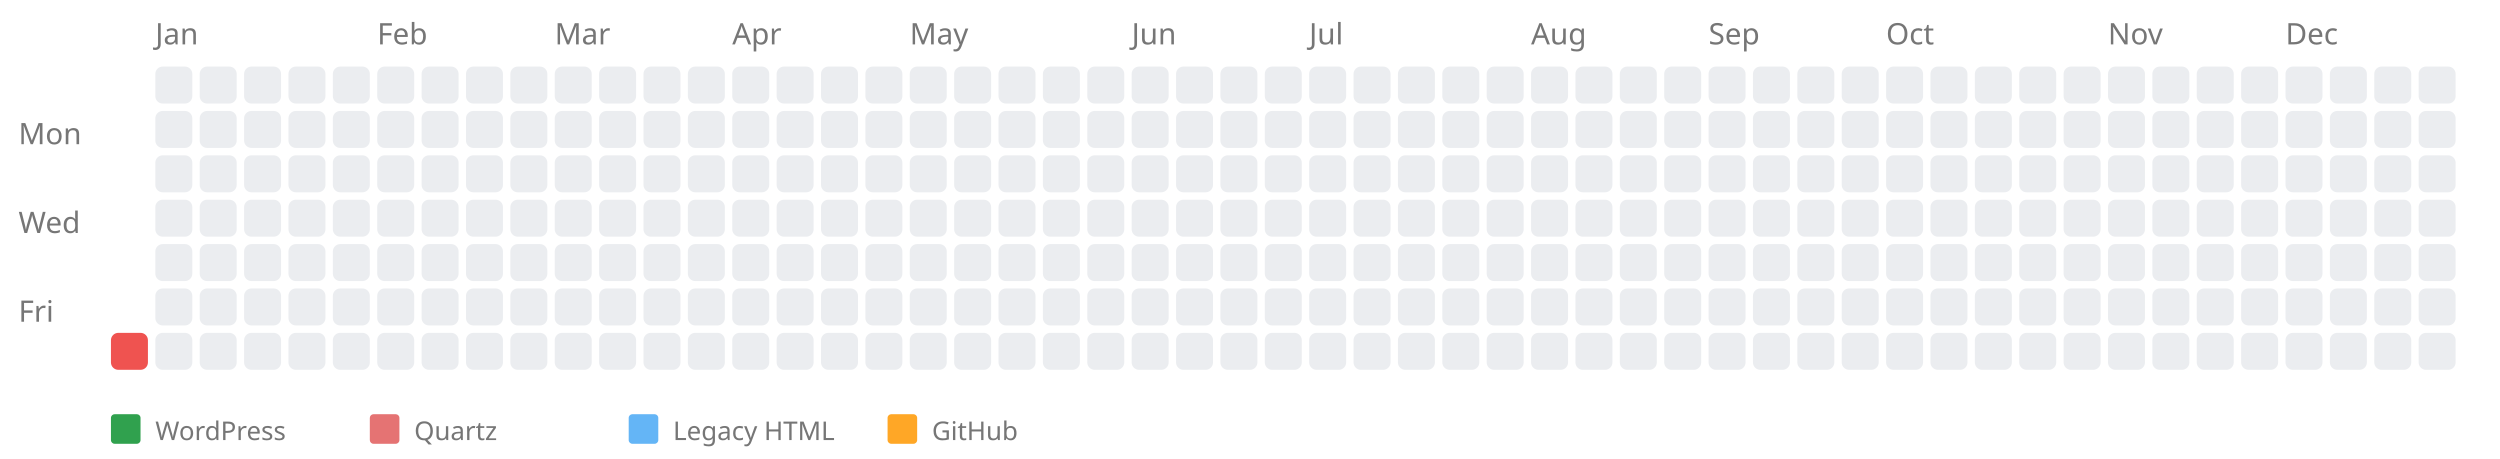
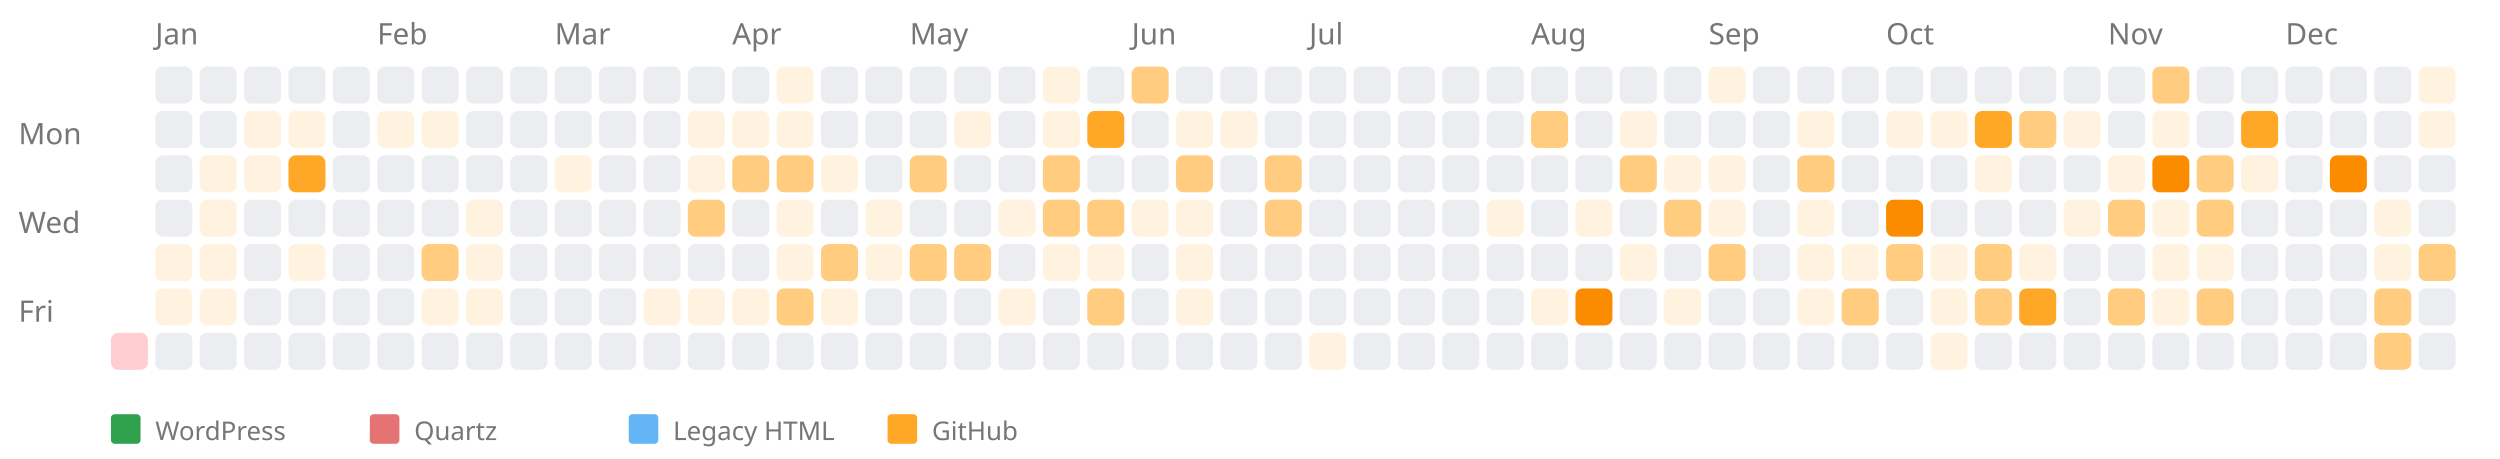
<svg xmlns="http://www.w3.org/2000/svg" width="676" height="124" style="background-color: white;">
  <text x="5" y="39" font-family="sans-serif" font-size="8" fill="#767676">Mon</text>
  <text x="5" y="63" font-family="sans-serif" font-size="8" fill="#767676">Wed</text>
  <text x="5" y="87" font-family="sans-serif" font-size="8" fill="#767676">Fri</text>
  <a href="https://kreier.github.io/quartz/Diary/2022">
-     <rect x="30" y="90" width="10" height="10" fill="#ef5350" rx="2" ry="2" />
+     <rect x="30" y="90" width="10" height="10" fill="#ffcdd2" rx="2" ry="2" />
  </a>
  <text x="42" y="12" font-family="sans-serif" font-size="8" fill="#767676">Jan</text>
  <rect x="42" y="18" width="10" height="10" fill="#ebedf0" rx="2" ry="2" />
  <rect x="42" y="30" width="10" height="10" fill="#ebedf0" rx="2" ry="2" />
  <rect x="42" y="42" width="10" height="10" fill="#ebedf0" rx="2" ry="2" />
  <rect x="42" y="54" width="10" height="10" fill="#ebedf0" rx="2" ry="2" />
-   <rect x="42" y="66" width="10" height="10" fill="#ebedf0" rx="2" ry="2" />
-   <rect x="42" y="78" width="10" height="10" fill="#ebedf0" rx="2" ry="2" />
+   <a href="https://github.com/kreier/asa/commit/c7357d6735300942386048d6d75675c8164816e2">
+     <rect x="42" y="66" width="10" height="10" fill="#fff3e0" rx="2" ry="2" />
+   </a>
+   <a href="https://github.com/kreier/aisvn/commit/f418ebaaa41c8c893f5e5d1611bcc1be8e0a90a8">
+     <rect x="42" y="78" width="10" height="10" fill="#fff3e0" rx="2" ry="2" />
+   </a>
  <rect x="42" y="90" width="10" height="10" fill="#ebedf0" rx="2" ry="2" />
  <rect x="54" y="18" width="10" height="10" fill="#ebedf0" rx="2" ry="2" />
  <rect x="54" y="30" width="10" height="10" fill="#ebedf0" rx="2" ry="2" />
-   <rect x="54" y="42" width="10" height="10" fill="#ebedf0" rx="2" ry="2" />
-   <rect x="54" y="54" width="10" height="10" fill="#ebedf0" rx="2" ry="2" />
-   <rect x="54" y="66" width="10" height="10" fill="#ebedf0" rx="2" ry="2" />
-   <rect x="54" y="78" width="10" height="10" fill="#ebedf0" rx="2" ry="2" />
+   <a href="https://github.com/kreier/ssis.bit/commit/7eeb2b6635501aa89720b4af4409c6ff10449ff4">
+     <rect x="54" y="42" width="10" height="10" fill="#fff3e0" rx="2" ry="2" />
+   </a>
+   <a href="https://github.com/kreier/ssis.bit/commit/9d45f85009ef92f694eb8879cb1aeb187c4a40d5">
+     <rect x="54" y="54" width="10" height="10" fill="#fff3e0" rx="2" ry="2" />
+   </a>
+   <a href="https://github.com/kreier/floatwheel/commit/74fe6566311a926b6d3f6dcd78390c969628e190">
+     <rect x="54" y="66" width="10" height="10" fill="#fff3e0" rx="2" ry="2" />
+   </a>
+   <a href="https://github.com/kreier/benchmark/commit/a8baba52c7f2ec95f67892c9cfaa6d2d018f1b71">
+     <rect x="54" y="78" width="10" height="10" fill="#fff3e0" rx="2" ry="2" />
+   </a>
  <rect x="54" y="90" width="10" height="10" fill="#ebedf0" rx="2" ry="2" />
  <rect x="66" y="18" width="10" height="10" fill="#ebedf0" rx="2" ry="2" />
-   <rect x="66" y="30" width="10" height="10" fill="#ebedf0" rx="2" ry="2" />
-   <rect x="66" y="42" width="10" height="10" fill="#ebedf0" rx="2" ry="2" />
+   <a href="https://github.com/kreier/aisvn/commit/44a532931400221a3ebdd341353b3125351fdb25">
+     <rect x="66" y="30" width="10" height="10" fill="#fff3e0" rx="2" ry="2" />
+   </a>
+   <a href="https://github.com/kreier/floatwheel/commit/b9b92df16e2ad0927b9f676b2fda16bbf781c5d0">
+     <rect x="66" y="42" width="10" height="10" fill="#fff3e0" rx="2" ry="2" />
+   </a>
  <rect x="66" y="54" width="10" height="10" fill="#ebedf0" rx="2" ry="2" />
  <rect x="66" y="66" width="10" height="10" fill="#ebedf0" rx="2" ry="2" />
  <rect x="66" y="78" width="10" height="10" fill="#ebedf0" rx="2" ry="2" />
  <rect x="66" y="90" width="10" height="10" fill="#ebedf0" rx="2" ry="2" />
  <rect x="78" y="18" width="10" height="10" fill="#ebedf0" rx="2" ry="2" />
-   <rect x="78" y="30" width="10" height="10" fill="#ebedf0" rx="2" ry="2" />
-   <rect x="78" y="42" width="10" height="10" fill="#ebedf0" rx="2" ry="2" />
+   <a href="https://github.com/kreier/floatwheel/commit/f479a2e1ccadf445258d72f035e5f75940b47c1f">
+     <rect x="78" y="30" width="10" height="10" fill="#fff3e0" rx="2" ry="2" />
+   </a>
+   <a href="https://github.com/kreier/floatwheel/commit/95a80cdce8cf7921f26c440299776a44d1cdd3d5">
+     <rect x="78" y="42" width="10" height="10" fill="#ffa726" rx="2" ry="2" />
+   </a>
  <rect x="78" y="54" width="10" height="10" fill="#ebedf0" rx="2" ry="2" />
-   <rect x="78" y="66" width="10" height="10" fill="#ebedf0" rx="2" ry="2" />
+   <a href="https://github.com/kreier/ssis.bit/commit/64c538afe53117ebded49197e24687bdd75e7be8">
+     <rect x="78" y="66" width="10" height="10" fill="#fff3e0" rx="2" ry="2" />
+   </a>
  <rect x="78" y="78" width="10" height="10" fill="#ebedf0" rx="2" ry="2" />
  <rect x="78" y="90" width="10" height="10" fill="#ebedf0" rx="2" ry="2" />
  <rect x="90" y="18" width="10" height="10" fill="#ebedf0" rx="2" ry="2" />
  <rect x="90" y="30" width="10" height="10" fill="#ebedf0" rx="2" ry="2" />
  <rect x="90" y="42" width="10" height="10" fill="#ebedf0" rx="2" ry="2" />
  <rect x="90" y="54" width="10" height="10" fill="#ebedf0" rx="2" ry="2" />
  <rect x="90" y="66" width="10" height="10" fill="#ebedf0" rx="2" ry="2" />
  <rect x="90" y="78" width="10" height="10" fill="#ebedf0" rx="2" ry="2" />
  <rect x="90" y="90" width="10" height="10" fill="#ebedf0" rx="2" ry="2" />
  <text x="102" y="12" font-family="sans-serif" font-size="8" fill="#767676">Feb</text>
  <rect x="102" y="18" width="10" height="10" fill="#ebedf0" rx="2" ry="2" />
-   <rect x="102" y="30" width="10" height="10" fill="#ebedf0" rx="2" ry="2" />
+   <a href="https://github.com/kreier/ssis.bit/commit/fe11c0e2dd3b1824f305bac94fabaa057ddbcb43">
+     <rect x="102" y="30" width="10" height="10" fill="#fff3e0" rx="2" ry="2" />
+   </a>
  <rect x="102" y="42" width="10" height="10" fill="#ebedf0" rx="2" ry="2" />
  <rect x="102" y="54" width="10" height="10" fill="#ebedf0" rx="2" ry="2" />
  <rect x="102" y="66" width="10" height="10" fill="#ebedf0" rx="2" ry="2" />
  <rect x="102" y="78" width="10" height="10" fill="#ebedf0" rx="2" ry="2" />
  <rect x="102" y="90" width="10" height="10" fill="#ebedf0" rx="2" ry="2" />
  <rect x="114" y="18" width="10" height="10" fill="#ebedf0" rx="2" ry="2" />
-   <rect x="114" y="30" width="10" height="10" fill="#ebedf0" rx="2" ry="2" />
+   <a href="https://github.com/kreier/t-display/commit/dc1592c11cdba1b52715fc15be732a3df89cd7e1">
+     <rect x="114" y="30" width="10" height="10" fill="#fff3e0" rx="2" ry="2" />
+   </a>
  <rect x="114" y="42" width="10" height="10" fill="#ebedf0" rx="2" ry="2" />
  <rect x="114" y="54" width="10" height="10" fill="#ebedf0" rx="2" ry="2" />
-   <rect x="114" y="66" width="10" height="10" fill="#ebedf0" rx="2" ry="2" />
-   <rect x="114" y="78" width="10" height="10" fill="#ebedf0" rx="2" ry="2" />
+   <a href="https://github.com/kreier/rvr_circuitpython/commit/73b1563bd2973d14f7816c556cfbfca536c277fd">
+     <rect x="114" y="66" width="10" height="10" fill="#ffcc80" rx="2" ry="2" />
+   </a>
+   <a href="https://github.com/kreier/temp/commit/123b66987bef025341e2028c49148a852841551d">
+     <rect x="114" y="78" width="10" height="10" fill="#fff3e0" rx="2" ry="2" />
+   </a>
  <rect x="114" y="90" width="10" height="10" fill="#ebedf0" rx="2" ry="2" />
  <rect x="126" y="18" width="10" height="10" fill="#ebedf0" rx="2" ry="2" />
  <rect x="126" y="30" width="10" height="10" fill="#ebedf0" rx="2" ry="2" />
  <rect x="126" y="42" width="10" height="10" fill="#ebedf0" rx="2" ry="2" />
-   <rect x="126" y="54" width="10" height="10" fill="#ebedf0" rx="2" ry="2" />
-   <rect x="126" y="66" width="10" height="10" fill="#ebedf0" rx="2" ry="2" />
-   <rect x="126" y="78" width="10" height="10" fill="#ebedf0" rx="2" ry="2" />
+   <a href="https://github.com/kreier/rvr/commit/66e6ec5b5a5bd42bf9c92784f86775d8e0cde4d5">
+     <rect x="126" y="54" width="10" height="10" fill="#fff3e0" rx="2" ry="2" />
+   </a>
+   <a href="https://github.com/kreier/rvr/commit/e989f558ccd42f1ed9f720888324dd356220f587">
+     <rect x="126" y="66" width="10" height="10" fill="#fff3e0" rx="2" ry="2" />
+   </a>
+   <a href="https://github.com/kreier/rvr/commit/211306bdaf994f0ceb0e8dede632dc6cee71e73c">
+     <rect x="126" y="78" width="10" height="10" fill="#fff3e0" rx="2" ry="2" />
+   </a>
  <rect x="126" y="90" width="10" height="10" fill="#ebedf0" rx="2" ry="2" />
  <rect x="138" y="18" width="10" height="10" fill="#ebedf0" rx="2" ry="2" />
  <rect x="138" y="30" width="10" height="10" fill="#ebedf0" rx="2" ry="2" />
  <rect x="138" y="42" width="10" height="10" fill="#ebedf0" rx="2" ry="2" />
  <rect x="138" y="54" width="10" height="10" fill="#ebedf0" rx="2" ry="2" />
  <rect x="138" y="66" width="10" height="10" fill="#ebedf0" rx="2" ry="2" />
  <rect x="138" y="78" width="10" height="10" fill="#ebedf0" rx="2" ry="2" />
  <rect x="138" y="90" width="10" height="10" fill="#ebedf0" rx="2" ry="2" />
  <text x="150" y="12" font-family="sans-serif" font-size="8" fill="#767676">Mar</text>
  <rect x="150" y="18" width="10" height="10" fill="#ebedf0" rx="2" ry="2" />
  <rect x="150" y="30" width="10" height="10" fill="#ebedf0" rx="2" ry="2" />
-   <rect x="150" y="42" width="10" height="10" fill="#ebedf0" rx="2" ry="2" />
+   <a href="https://github.com/kreier/rvr/commit/e96a0074600f8c74e61494cc98be9781522bf5d3">
+     <rect x="150" y="42" width="10" height="10" fill="#fff3e0" rx="2" ry="2" />
+   </a>
  <rect x="150" y="54" width="10" height="10" fill="#ebedf0" rx="2" ry="2" />
  <rect x="150" y="66" width="10" height="10" fill="#ebedf0" rx="2" ry="2" />
  <rect x="150" y="78" width="10" height="10" fill="#ebedf0" rx="2" ry="2" />
  <rect x="150" y="90" width="10" height="10" fill="#ebedf0" rx="2" ry="2" />
  <rect x="162" y="18" width="10" height="10" fill="#ebedf0" rx="2" ry="2" />
  <rect x="162" y="30" width="10" height="10" fill="#ebedf0" rx="2" ry="2" />
  <rect x="162" y="42" width="10" height="10" fill="#ebedf0" rx="2" ry="2" />
  <rect x="162" y="54" width="10" height="10" fill="#ebedf0" rx="2" ry="2" />
  <rect x="162" y="66" width="10" height="10" fill="#ebedf0" rx="2" ry="2" />
  <rect x="162" y="78" width="10" height="10" fill="#ebedf0" rx="2" ry="2" />
  <rect x="162" y="90" width="10" height="10" fill="#ebedf0" rx="2" ry="2" />
  <rect x="174" y="18" width="10" height="10" fill="#ebedf0" rx="2" ry="2" />
  <rect x="174" y="30" width="10" height="10" fill="#ebedf0" rx="2" ry="2" />
  <rect x="174" y="42" width="10" height="10" fill="#ebedf0" rx="2" ry="2" />
  <rect x="174" y="54" width="10" height="10" fill="#ebedf0" rx="2" ry="2" />
  <rect x="174" y="66" width="10" height="10" fill="#ebedf0" rx="2" ry="2" />
-   <rect x="174" y="78" width="10" height="10" fill="#ebedf0" rx="2" ry="2" />
+   <a href="https://github.com/kreier/temp/commit/480003669847bb16e195f6d42b412037a1a96f8d">
+     <rect x="174" y="78" width="10" height="10" fill="#fff3e0" rx="2" ry="2" />
+   </a>
  <rect x="174" y="90" width="10" height="10" fill="#ebedf0" rx="2" ry="2" />
  <rect x="186" y="18" width="10" height="10" fill="#ebedf0" rx="2" ry="2" />
-   <rect x="186" y="30" width="10" height="10" fill="#ebedf0" rx="2" ry="2" />
-   <rect x="186" y="42" width="10" height="10" fill="#ebedf0" rx="2" ry="2" />
-   <rect x="186" y="54" width="10" height="10" fill="#ebedf0" rx="2" ry="2" />
+   <a href="https://github.com/kreier/temp/commit/0bd8d04cbd86ad1a4bb75a88686aa242e22e1cc6">
+     <rect x="186" y="30" width="10" height="10" fill="#fff3e0" rx="2" ry="2" />
+   </a>
+   <a href="https://github.com/kreier/temp/commit/e611403b7ca688ec4e59cb67d89c0cb3354c71d0">
+     <rect x="186" y="42" width="10" height="10" fill="#fff3e0" rx="2" ry="2" />
+   </a>
+   <a href="https://github.com/kreier/ssisolar/commit/a487ea0567a38e1542c8e8616f82256905b7fcbb">
+     <rect x="186" y="54" width="10" height="10" fill="#ffcc80" rx="2" ry="2" />
+   </a>
  <rect x="186" y="66" width="10" height="10" fill="#ebedf0" rx="2" ry="2" />
-   <rect x="186" y="78" width="10" height="10" fill="#ebedf0" rx="2" ry="2" />
+   <a href="https://github.com/kreier/ssisolar/commit/a73ef9d736eb2513d5ab195ed0d0dc4815ba2abf">
+     <rect x="186" y="78" width="10" height="10" fill="#fff3e0" rx="2" ry="2" />
+   </a>
  <rect x="186" y="90" width="10" height="10" fill="#ebedf0" rx="2" ry="2" />
  <text x="198" y="12" font-family="sans-serif" font-size="8" fill="#767676">Apr</text>
  <rect x="198" y="18" width="10" height="10" fill="#ebedf0" rx="2" ry="2" />
-   <rect x="198" y="30" width="10" height="10" fill="#ebedf0" rx="2" ry="2" />
-   <rect x="198" y="42" width="10" height="10" fill="#ebedf0" rx="2" ry="2" />
+   <a href="https://github.com/kreier/ssisolar/commit/9b8754e8a3b8bebd89dfc386d3650461711f9094">
+     <rect x="198" y="30" width="10" height="10" fill="#fff3e0" rx="2" ry="2" />
+   </a>
+   <a href="https://github.com/kreier/ssisolar/commit/edbba4b5691127080dec0efc62a6565b19fa25c8">
+     <rect x="198" y="42" width="10" height="10" fill="#ffcc80" rx="2" ry="2" />
+   </a>
  <rect x="198" y="54" width="10" height="10" fill="#ebedf0" rx="2" ry="2" />
  <rect x="198" y="66" width="10" height="10" fill="#ebedf0" rx="2" ry="2" />
-   <rect x="198" y="78" width="10" height="10" fill="#ebedf0" rx="2" ry="2" />
+   <a href="https://github.com/kreier/ssisolar/commit/40b8edddf671fd3e184f9d732df8009036a52c85">
+     <rect x="198" y="78" width="10" height="10" fill="#fff3e0" rx="2" ry="2" />
+   </a>
  <rect x="198" y="90" width="10" height="10" fill="#ebedf0" rx="2" ry="2" />
-   <rect x="210" y="18" width="10" height="10" fill="#ebedf0" rx="2" ry="2" />
-   <rect x="210" y="30" width="10" height="10" fill="#ebedf0" rx="2" ry="2" />
-   <rect x="210" y="42" width="10" height="10" fill="#ebedf0" rx="2" ry="2" />
-   <rect x="210" y="54" width="10" height="10" fill="#ebedf0" rx="2" ry="2" />
-   <rect x="210" y="66" width="10" height="10" fill="#ebedf0" rx="2" ry="2" />
-   <rect x="210" y="78" width="10" height="10" fill="#ebedf0" rx="2" ry="2" />
+   <a href="https://github.com/kreier/ESP32/commit/84f09686143d7b3ab09a1cbac2fbb54b850260cb">
+     <rect x="210" y="18" width="10" height="10" fill="#fff3e0" rx="2" ry="2" />
+   </a>
+   <a href="https://github.com/kreier/ssisolar/commit/cc12f64e9a818ee8d6c5f9a488409519332cbffb">
+     <rect x="210" y="30" width="10" height="10" fill="#fff3e0" rx="2" ry="2" />
+   </a>
+   <a href="https://github.com/kreier/ssisolar/commit/7f3dba84bfeaa1378de5b7abb9243b3b4df7b9fe">
+     <rect x="210" y="42" width="10" height="10" fill="#ffcc80" rx="2" ry="2" />
+   </a>
+   <a href="https://github.com/kreier/vex/commit/1d6c800c419db439c08b1fe266fec70ee0b4b4f1">
+     <rect x="210" y="54" width="10" height="10" fill="#fff3e0" rx="2" ry="2" />
+   </a>
+   <a href="https://github.com/kreier/vex/commit/8d7c4268cf90e2f154534bebaa9206013bde3e8d">
+     <rect x="210" y="66" width="10" height="10" fill="#fff3e0" rx="2" ry="2" />
+   </a>
+   <a href="https://github.com/kreier/t-display/commit/36061d199f240935db0ee2abbb05489e1f7a389d">
+     <rect x="210" y="78" width="10" height="10" fill="#ffcc80" rx="2" ry="2" />
+   </a>
  <rect x="210" y="90" width="10" height="10" fill="#ebedf0" rx="2" ry="2" />
  <rect x="222" y="18" width="10" height="10" fill="#ebedf0" rx="2" ry="2" />
  <rect x="222" y="30" width="10" height="10" fill="#ebedf0" rx="2" ry="2" />
-   <rect x="222" y="42" width="10" height="10" fill="#ebedf0" rx="2" ry="2" />
+   <a href="https://github.com/kreier/vex/commit/a48836c9c63525c9f89a2fcb75d37f607f83ca3a">
+     <rect x="222" y="42" width="10" height="10" fill="#fff3e0" rx="2" ry="2" />
+   </a>
  <rect x="222" y="54" width="10" height="10" fill="#ebedf0" rx="2" ry="2" />
-   <rect x="222" y="66" width="10" height="10" fill="#ebedf0" rx="2" ry="2" />
-   <rect x="222" y="78" width="10" height="10" fill="#ebedf0" rx="2" ry="2" />
+   <a href="https://github.com/kreier/vex/commit/b562bea8173c5e0e7930648241e430f8e3859395">
+     <rect x="222" y="66" width="10" height="10" fill="#ffcc80" rx="2" ry="2" />
+   </a>
+   <a href="https://github.com/kreier/python2018/commit/d62fd3c106475a3bf2b5625fe7cc500e8157343d">
+     <rect x="222" y="78" width="10" height="10" fill="#fff3e0" rx="2" ry="2" />
+   </a>
  <rect x="222" y="90" width="10" height="10" fill="#ebedf0" rx="2" ry="2" />
  <rect x="234" y="18" width="10" height="10" fill="#ebedf0" rx="2" ry="2" />
  <rect x="234" y="30" width="10" height="10" fill="#ebedf0" rx="2" ry="2" />
  <rect x="234" y="42" width="10" height="10" fill="#ebedf0" rx="2" ry="2" />
-   <rect x="234" y="54" width="10" height="10" fill="#ebedf0" rx="2" ry="2" />
-   <rect x="234" y="66" width="10" height="10" fill="#ebedf0" rx="2" ry="2" />
+   <a href="https://github.com/kreier/ssisolar/commit/9d035d8fef2808fc5b224e80cee55b77147c0f19">
+     <rect x="234" y="54" width="10" height="10" fill="#fff3e0" rx="2" ry="2" />
+   </a>
+   <a href="https://github.com/kreier/vex/commit/224e88a29976e6e600e46efa35a43351ff12a7bb">
+     <rect x="234" y="66" width="10" height="10" fill="#fff3e0" rx="2" ry="2" />
+   </a>
  <rect x="234" y="78" width="10" height="10" fill="#ebedf0" rx="2" ry="2" />
  <rect x="234" y="90" width="10" height="10" fill="#ebedf0" rx="2" ry="2" />
  <text x="246" y="12" font-family="sans-serif" font-size="8" fill="#767676">May</text>
  <rect x="246" y="18" width="10" height="10" fill="#ebedf0" rx="2" ry="2" />
  <rect x="246" y="30" width="10" height="10" fill="#ebedf0" rx="2" ry="2" />
-   <rect x="246" y="42" width="10" height="10" fill="#ebedf0" rx="2" ry="2" />
+   <a href="https://github.com/kreier/temp/commit/c07d852b7177260a7cc9f7bb975f604b84f121e6">
+     <rect x="246" y="42" width="10" height="10" fill="#ffcc80" rx="2" ry="2" />
+   </a>
  <rect x="246" y="54" width="10" height="10" fill="#ebedf0" rx="2" ry="2" />
-   <rect x="246" y="66" width="10" height="10" fill="#ebedf0" rx="2" ry="2" />
+   <a href="https://github.com/kreier/csv-reader-pressures/commit/82c67f739c18282c49080d60062f9d0f3c1f46e3">
+     <rect x="246" y="66" width="10" height="10" fill="#ffcc80" rx="2" ry="2" />
+   </a>
  <rect x="246" y="78" width="10" height="10" fill="#ebedf0" rx="2" ry="2" />
  <rect x="246" y="90" width="10" height="10" fill="#ebedf0" rx="2" ry="2" />
  <rect x="258" y="18" width="10" height="10" fill="#ebedf0" rx="2" ry="2" />
-   <rect x="258" y="30" width="10" height="10" fill="#ebedf0" rx="2" ry="2" />
+   <a href="https://github.com/kreier/ssisolar/commit/5d4ad593f235658079ff9e9b260e2bbb87df64c0">
+     <rect x="258" y="30" width="10" height="10" fill="#fff3e0" rx="2" ry="2" />
+   </a>
  <rect x="258" y="42" width="10" height="10" fill="#ebedf0" rx="2" ry="2" />
  <rect x="258" y="54" width="10" height="10" fill="#ebedf0" rx="2" ry="2" />
-   <rect x="258" y="66" width="10" height="10" fill="#ebedf0" rx="2" ry="2" />
+   <a href="https://github.com/kreier/benchmark/commit/85d70b38084c927a785325de72cd236fa04acbf7">
+     <rect x="258" y="66" width="10" height="10" fill="#ffcc80" rx="2" ry="2" />
+   </a>
  <rect x="258" y="78" width="10" height="10" fill="#ebedf0" rx="2" ry="2" />
  <rect x="258" y="90" width="10" height="10" fill="#ebedf0" rx="2" ry="2" />
  <rect x="270" y="18" width="10" height="10" fill="#ebedf0" rx="2" ry="2" />
  <rect x="270" y="30" width="10" height="10" fill="#ebedf0" rx="2" ry="2" />
  <rect x="270" y="42" width="10" height="10" fill="#ebedf0" rx="2" ry="2" />
-   <rect x="270" y="54" width="10" height="10" fill="#ebedf0" rx="2" ry="2" />
+   <a href="https://github.com/kreier/vex/commit/b1e021fa41542b9530f8f802be2a99af8d3dc010">
+     <rect x="270" y="54" width="10" height="10" fill="#fff3e0" rx="2" ry="2" />
+   </a>
  <rect x="270" y="66" width="10" height="10" fill="#ebedf0" rx="2" ry="2" />
-   <rect x="270" y="78" width="10" height="10" fill="#ebedf0" rx="2" ry="2" />
+   <a href="https://github.com/kreier/heatpipe/commit/317455bc311fcf381d80627c419bd49254101a3a">
+     <rect x="270" y="78" width="10" height="10" fill="#fff3e0" rx="2" ry="2" />
+   </a>
  <rect x="270" y="90" width="10" height="10" fill="#ebedf0" rx="2" ry="2" />
-   <rect x="282" y="18" width="10" height="10" fill="#ebedf0" rx="2" ry="2" />
-   <rect x="282" y="30" width="10" height="10" fill="#ebedf0" rx="2" ry="2" />
-   <rect x="282" y="42" width="10" height="10" fill="#ebedf0" rx="2" ry="2" />
-   <rect x="282" y="54" width="10" height="10" fill="#ebedf0" rx="2" ry="2" />
-   <rect x="282" y="66" width="10" height="10" fill="#ebedf0" rx="2" ry="2" />
+   <a href="https://github.com/kreier/aa/commit/ac9f097a5e0ed963842559ef23bda1a5ebcf78f7">
+     <rect x="282" y="18" width="10" height="10" fill="#fff3e0" rx="2" ry="2" />
+   </a>
+   <a href="https://github.com/kreier/aa/commit/bee5ffd67a8a474f54492655ca95584ff2500b08">
+     <rect x="282" y="30" width="10" height="10" fill="#fff3e0" rx="2" ry="2" />
+   </a>
+   <a href="https://github.com/kreier/app1/commit/43bbfefe3cdda042d1721a8361f4abf8f953033e">
+     <rect x="282" y="42" width="10" height="10" fill="#ffcc80" rx="2" ry="2" />
+   </a>
+   <a href="https://github.com/kreier/app1/commit/43cb01b7914d9ffe8d6bf2634dfac7abf6ff8efa">
+     <rect x="282" y="54" width="10" height="10" fill="#ffcc80" rx="2" ry="2" />
+   </a>
+   <a href="https://github.com/kreier/aa/commit/2fb1f28c545118ae1573b10b37a0d1847cb460e9">
+     <rect x="282" y="66" width="10" height="10" fill="#fff3e0" rx="2" ry="2" />
+   </a>
  <rect x="282" y="78" width="10" height="10" fill="#ebedf0" rx="2" ry="2" />
  <rect x="282" y="90" width="10" height="10" fill="#ebedf0" rx="2" ry="2" />
  <rect x="294" y="18" width="10" height="10" fill="#ebedf0" rx="2" ry="2" />
-   <rect x="294" y="30" width="10" height="10" fill="#ebedf0" rx="2" ry="2" />
+   <a href="https://github.com/kreier/history/commit/e9a77d1300b8c9f8dbf33bae44d70b11161a63a0">
+     <rect x="294" y="30" width="10" height="10" fill="#ffa726" rx="2" ry="2" />
+   </a>
  <rect x="294" y="42" width="10" height="10" fill="#ebedf0" rx="2" ry="2" />
-   <rect x="294" y="54" width="10" height="10" fill="#ebedf0" rx="2" ry="2" />
-   <rect x="294" y="66" width="10" height="10" fill="#ebedf0" rx="2" ry="2" />
-   <rect x="294" y="78" width="10" height="10" fill="#ebedf0" rx="2" ry="2" />
+   <a href="https://github.com/kreier/csv-reader-pressures/commit/310d7bd7a0b666b6eded9d297d1d7b3bcf1e6e31">
+     <rect x="294" y="54" width="10" height="10" fill="#ffcc80" rx="2" ry="2" />
+   </a>
+   <a href="https://github.com/kreier/ssisolar/commit/3fe8254439ba8246d5ac9a5d35112158bd352f99">
+     <rect x="294" y="66" width="10" height="10" fill="#fff3e0" rx="2" ry="2" />
+   </a>
+   <a href="https://github.com/kreier/fan_tachometer/commit/a9d3f79d6f0b631298b5e9ece2810ce259caad4d">
+     <rect x="294" y="78" width="10" height="10" fill="#ffcc80" rx="2" ry="2" />
+   </a>
  <rect x="294" y="90" width="10" height="10" fill="#ebedf0" rx="2" ry="2" />
  <text x="306" y="12" font-family="sans-serif" font-size="8" fill="#767676">Jun</text>
-   <rect x="306" y="18" width="10" height="10" fill="#ebedf0" rx="2" ry="2" />
+   <a href="https://github.com/kreier/magnet-spinny-thing/commit/30a996182383b173dbde123e59f1488c6582c291">
+     <rect x="306" y="18" width="10" height="10" fill="#ffcc80" rx="2" ry="2" />
+   </a>
  <rect x="306" y="30" width="10" height="10" fill="#ebedf0" rx="2" ry="2" />
  <rect x="306" y="42" width="10" height="10" fill="#ebedf0" rx="2" ry="2" />
-   <rect x="306" y="54" width="10" height="10" fill="#ebedf0" rx="2" ry="2" />
+   <a href="https://github.com/kreier/fan_tachometer/commit/19ca7040e98ae40210ed4e292124886db964cdc9">
+     <rect x="306" y="54" width="10" height="10" fill="#fff3e0" rx="2" ry="2" />
+   </a>
  <rect x="306" y="66" width="10" height="10" fill="#ebedf0" rx="2" ry="2" />
  <rect x="306" y="78" width="10" height="10" fill="#ebedf0" rx="2" ry="2" />
  <rect x="306" y="90" width="10" height="10" fill="#ebedf0" rx="2" ry="2" />
  <rect x="318" y="18" width="10" height="10" fill="#ebedf0" rx="2" ry="2" />
-   <rect x="318" y="30" width="10" height="10" fill="#ebedf0" rx="2" ry="2" />
-   <rect x="318" y="42" width="10" height="10" fill="#ebedf0" rx="2" ry="2" />
-   <rect x="318" y="54" width="10" height="10" fill="#ebedf0" rx="2" ry="2" />
-   <rect x="318" y="66" width="10" height="10" fill="#ebedf0" rx="2" ry="2" />
-   <rect x="318" y="78" width="10" height="10" fill="#ebedf0" rx="2" ry="2" />
+   <a href="https://github.com/kreier/fan_tachometer/commit/cfded28d0a46c450399242b240e5095f8dd70a8e">
+     <rect x="318" y="30" width="10" height="10" fill="#fff3e0" rx="2" ry="2" />
+   </a>
+   <a href="https://github.com/kreier/aa/commit/49b6db3691367c02ae46fdf0e42d5a1c72302949">
+     <rect x="318" y="42" width="10" height="10" fill="#ffcc80" rx="2" ry="2" />
+   </a>
+   <a href="https://github.com/kreier/dragoncoin/commit/b9ee06927c284b4eb9d66419e0302b69d415fbd0">
+     <rect x="318" y="54" width="10" height="10" fill="#fff3e0" rx="2" ry="2" />
+   </a>
+   <a href="https://github.com/kreier/dragoncoin/commit/af8ccad4f45c1857e4bc277aa42664c59c72162f">
+     <rect x="318" y="66" width="10" height="10" fill="#fff3e0" rx="2" ry="2" />
+   </a>
+   <a href="https://github.com/kreier/fan_tachometer/commit/d3c985a9ca48e4a594447b5c04172f639f028954">
+     <rect x="318" y="78" width="10" height="10" fill="#fff3e0" rx="2" ry="2" />
+   </a>
  <rect x="318" y="90" width="10" height="10" fill="#ebedf0" rx="2" ry="2" />
  <rect x="330" y="18" width="10" height="10" fill="#ebedf0" rx="2" ry="2" />
-   <rect x="330" y="30" width="10" height="10" fill="#ebedf0" rx="2" ry="2" />
+   <a href="https://github.com/kreier/dragoncoin/commit/09093062ca32673cddff5d6c1808a216e49cc51a">
+     <rect x="330" y="30" width="10" height="10" fill="#fff3e0" rx="2" ry="2" />
+   </a>
  <rect x="330" y="42" width="10" height="10" fill="#ebedf0" rx="2" ry="2" />
  <rect x="330" y="54" width="10" height="10" fill="#ebedf0" rx="2" ry="2" />
  <rect x="330" y="66" width="10" height="10" fill="#ebedf0" rx="2" ry="2" />
  <rect x="330" y="78" width="10" height="10" fill="#ebedf0" rx="2" ry="2" />
  <rect x="330" y="90" width="10" height="10" fill="#ebedf0" rx="2" ry="2" />
  <rect x="342" y="18" width="10" height="10" fill="#ebedf0" rx="2" ry="2" />
  <rect x="342" y="30" width="10" height="10" fill="#ebedf0" rx="2" ry="2" />
-   <rect x="342" y="42" width="10" height="10" fill="#ebedf0" rx="2" ry="2" />
-   <rect x="342" y="54" width="10" height="10" fill="#ebedf0" rx="2" ry="2" />
+   <a href="https://github.com/kreier/csp2022/commit/86a95c8c87bbe0fde445b5a54fecfce72f6ae049">
+     <rect x="342" y="42" width="10" height="10" fill="#ffcc80" rx="2" ry="2" />
+   </a>
+   <a href="https://github.com/kreier/csp2022/commit/bb17bf46b826ebcdce03a2c7aa7a924ec38966f6">
+     <rect x="342" y="54" width="10" height="10" fill="#ffcc80" rx="2" ry="2" />
+   </a>
  <rect x="342" y="66" width="10" height="10" fill="#ebedf0" rx="2" ry="2" />
  <rect x="342" y="78" width="10" height="10" fill="#ebedf0" rx="2" ry="2" />
  <rect x="342" y="90" width="10" height="10" fill="#ebedf0" rx="2" ry="2" />
  <text x="354" y="12" font-family="sans-serif" font-size="8" fill="#767676">Jul</text>
  <rect x="354" y="18" width="10" height="10" fill="#ebedf0" rx="2" ry="2" />
  <rect x="354" y="30" width="10" height="10" fill="#ebedf0" rx="2" ry="2" />
  <rect x="354" y="42" width="10" height="10" fill="#ebedf0" rx="2" ry="2" />
  <rect x="354" y="54" width="10" height="10" fill="#ebedf0" rx="2" ry="2" />
  <rect x="354" y="66" width="10" height="10" fill="#ebedf0" rx="2" ry="2" />
  <rect x="354" y="78" width="10" height="10" fill="#ebedf0" rx="2" ry="2" />
-   <rect x="354" y="90" width="10" height="10" fill="#ebedf0" rx="2" ry="2" />
+   <a href="https://github.com/kreier/benchmark/commit/6a07e5514c991ad820646fb9dc08a5f1ceb7b104">
+     <rect x="354" y="90" width="10" height="10" fill="#fff3e0" rx="2" ry="2" />
+   </a>
  <rect x="366" y="18" width="10" height="10" fill="#ebedf0" rx="2" ry="2" />
  <rect x="366" y="30" width="10" height="10" fill="#ebedf0" rx="2" ry="2" />
  <rect x="366" y="42" width="10" height="10" fill="#ebedf0" rx="2" ry="2" />
  <rect x="366" y="54" width="10" height="10" fill="#ebedf0" rx="2" ry="2" />
  <rect x="366" y="66" width="10" height="10" fill="#ebedf0" rx="2" ry="2" />
  <rect x="366" y="78" width="10" height="10" fill="#ebedf0" rx="2" ry="2" />
  <rect x="366" y="90" width="10" height="10" fill="#ebedf0" rx="2" ry="2" />
  <rect x="378" y="18" width="10" height="10" fill="#ebedf0" rx="2" ry="2" />
  <rect x="378" y="30" width="10" height="10" fill="#ebedf0" rx="2" ry="2" />
  <rect x="378" y="42" width="10" height="10" fill="#ebedf0" rx="2" ry="2" />
  <rect x="378" y="54" width="10" height="10" fill="#ebedf0" rx="2" ry="2" />
  <rect x="378" y="66" width="10" height="10" fill="#ebedf0" rx="2" ry="2" />
  <rect x="378" y="78" width="10" height="10" fill="#ebedf0" rx="2" ry="2" />
  <rect x="378" y="90" width="10" height="10" fill="#ebedf0" rx="2" ry="2" />
  <rect x="390" y="18" width="10" height="10" fill="#ebedf0" rx="2" ry="2" />
  <rect x="390" y="30" width="10" height="10" fill="#ebedf0" rx="2" ry="2" />
  <rect x="390" y="42" width="10" height="10" fill="#ebedf0" rx="2" ry="2" />
  <rect x="390" y="54" width="10" height="10" fill="#ebedf0" rx="2" ry="2" />
  <rect x="390" y="66" width="10" height="10" fill="#ebedf0" rx="2" ry="2" />
  <rect x="390" y="78" width="10" height="10" fill="#ebedf0" rx="2" ry="2" />
  <rect x="390" y="90" width="10" height="10" fill="#ebedf0" rx="2" ry="2" />
  <rect x="402" y="18" width="10" height="10" fill="#ebedf0" rx="2" ry="2" />
  <rect x="402" y="30" width="10" height="10" fill="#ebedf0" rx="2" ry="2" />
  <rect x="402" y="42" width="10" height="10" fill="#ebedf0" rx="2" ry="2" />
-   <rect x="402" y="54" width="10" height="10" fill="#ebedf0" rx="2" ry="2" />
+   <a href="https://github.com/kreier/benchmark/commit/4abbbd188e973c79fd8ded795eed57082ed5f3eb">
+     <rect x="402" y="54" width="10" height="10" fill="#fff3e0" rx="2" ry="2" />
+   </a>
  <rect x="402" y="66" width="10" height="10" fill="#ebedf0" rx="2" ry="2" />
  <rect x="402" y="78" width="10" height="10" fill="#ebedf0" rx="2" ry="2" />
  <rect x="402" y="90" width="10" height="10" fill="#ebedf0" rx="2" ry="2" />
  <text x="414" y="12" font-family="sans-serif" font-size="8" fill="#767676">Aug</text>
  <rect x="414" y="18" width="10" height="10" fill="#ebedf0" rx="2" ry="2" />
-   <rect x="414" y="30" width="10" height="10" fill="#ebedf0" rx="2" ry="2" />
+   <a href="https://github.com/kreier/aa/commit/158799369b88442d878df115af88902357f4f4fe">
+     <rect x="414" y="30" width="10" height="10" fill="#ffcc80" rx="2" ry="2" />
+   </a>
  <rect x="414" y="42" width="10" height="10" fill="#ebedf0" rx="2" ry="2" />
  <rect x="414" y="54" width="10" height="10" fill="#ebedf0" rx="2" ry="2" />
  <rect x="414" y="66" width="10" height="10" fill="#ebedf0" rx="2" ry="2" />
-   <rect x="414" y="78" width="10" height="10" fill="#ebedf0" rx="2" ry="2" />
+   <a href="https://github.com/kreier/functions-and-modular-code/commit/2a268c51ecabcf764561998f873de9c1d1ae2752">
+     <rect x="414" y="78" width="10" height="10" fill="#fff3e0" rx="2" ry="2" />
+   </a>
  <rect x="414" y="90" width="10" height="10" fill="#ebedf0" rx="2" ry="2" />
  <rect x="426" y="18" width="10" height="10" fill="#ebedf0" rx="2" ry="2" />
  <rect x="426" y="30" width="10" height="10" fill="#ebedf0" rx="2" ry="2" />
  <rect x="426" y="42" width="10" height="10" fill="#ebedf0" rx="2" ry="2" />
-   <rect x="426" y="54" width="10" height="10" fill="#ebedf0" rx="2" ry="2" />
+   <a href="https://github.com/kreier/hello_world/commit/7dead3a3a064afa2ec7d4fa9be64294b28c5ea02">
+     <rect x="426" y="54" width="10" height="10" fill="#fff3e0" rx="2" ry="2" />
+   </a>
  <rect x="426" y="66" width="10" height="10" fill="#ebedf0" rx="2" ry="2" />
-   <rect x="426" y="78" width="10" height="10" fill="#ebedf0" rx="2" ry="2" />
+   <a href="https://github.com/kreier/shockdetector/commit/64ba0995de2c1ba751d65943807133871d2a0c75">
+     <rect x="426" y="78" width="10" height="10" fill="#fb8c00" rx="2" ry="2" />
+   </a>
  <rect x="426" y="90" width="10" height="10" fill="#ebedf0" rx="2" ry="2" />
  <rect x="438" y="18" width="10" height="10" fill="#ebedf0" rx="2" ry="2" />
-   <rect x="438" y="30" width="10" height="10" fill="#ebedf0" rx="2" ry="2" />
-   <rect x="438" y="42" width="10" height="10" fill="#ebedf0" rx="2" ry="2" />
+   <a href="https://github.com/kreier/shockdetector/commit/6a0f1ebbdf03e24df6ba5f6826fcc24f006ee3e0">
+     <rect x="438" y="30" width="10" height="10" fill="#fff3e0" rx="2" ry="2" />
+   </a>
+   <a href="https://github.com/kreier/functions-and-modular-code/commit/cf1c8b0c00e54aaa2b6f073ee9c64b32b30e0404">
+     <rect x="438" y="42" width="10" height="10" fill="#ffcc80" rx="2" ry="2" />
+   </a>
  <rect x="438" y="54" width="10" height="10" fill="#ebedf0" rx="2" ry="2" />
-   <rect x="438" y="66" width="10" height="10" fill="#ebedf0" rx="2" ry="2" />
+   <a href="https://github.com/kreier/csp2022/commit/0c6bbe8cb6d56ffadab616d64575deddfc2fe376">
+     <rect x="438" y="66" width="10" height="10" fill="#fff3e0" rx="2" ry="2" />
+   </a>
  <rect x="438" y="78" width="10" height="10" fill="#ebedf0" rx="2" ry="2" />
  <rect x="438" y="90" width="10" height="10" fill="#ebedf0" rx="2" ry="2" />
  <rect x="450" y="18" width="10" height="10" fill="#ebedf0" rx="2" ry="2" />
  <rect x="450" y="30" width="10" height="10" fill="#ebedf0" rx="2" ry="2" />
-   <rect x="450" y="42" width="10" height="10" fill="#ebedf0" rx="2" ry="2" />
-   <rect x="450" y="54" width="10" height="10" fill="#ebedf0" rx="2" ry="2" />
+   <a href="https://github.com/kreier/functions-and-modular-code/commit/caa40c6e0ac28b5d6551ea8f52ecbca05fd06a68">
+     <rect x="450" y="42" width="10" height="10" fill="#fff3e0" rx="2" ry="2" />
+   </a>
+   <a href="https://github.com/kreier/aa/commit/b3a3f5a66db7e4113bf98109ce894d32c5ca19d5">
+     <rect x="450" y="54" width="10" height="10" fill="#ffcc80" rx="2" ry="2" />
+   </a>
  <rect x="450" y="66" width="10" height="10" fill="#ebedf0" rx="2" ry="2" />
-   <rect x="450" y="78" width="10" height="10" fill="#ebedf0" rx="2" ry="2" />
+   <a href="https://github.com/kreier/ls/commit/95108997a0127d3f340112e3269c4884f9418e3e">
+     <rect x="450" y="78" width="10" height="10" fill="#fff3e0" rx="2" ry="2" />
+   </a>
  <rect x="450" y="90" width="10" height="10" fill="#ebedf0" rx="2" ry="2" />
  <text x="462" y="12" font-family="sans-serif" font-size="8" fill="#767676">Sep</text>
-   <rect x="462" y="18" width="10" height="10" fill="#ebedf0" rx="2" ry="2" />
+   <a href="https://github.com/kreier/ssisolar/commit/2f6bfd66b3cd861e97bd7df07859c03bde1c778f">
+     <rect x="462" y="18" width="10" height="10" fill="#fff3e0" rx="2" ry="2" />
+   </a>
  <rect x="462" y="30" width="10" height="10" fill="#ebedf0" rx="2" ry="2" />
-   <rect x="462" y="42" width="10" height="10" fill="#ebedf0" rx="2" ry="2" />
-   <rect x="462" y="54" width="10" height="10" fill="#ebedf0" rx="2" ry="2" />
-   <rect x="462" y="66" width="10" height="10" fill="#ebedf0" rx="2" ry="2" />
+   <a href="https://github.com/kreier/aa/commit/bd7c1fff0ebd6c932939eed37867b6d1aaf00db6">
+     <rect x="462" y="42" width="10" height="10" fill="#fff3e0" rx="2" ry="2" />
+   </a>
+   <a href="https://github.com/kreier/aa/commit/0fe6f6dc62f79ddb9ae06854224a1cf0f199c8e2">
+     <rect x="462" y="54" width="10" height="10" fill="#fff3e0" rx="2" ry="2" />
+   </a>
+   <a href="https://github.com/kreier/managing-state/commit/9fc8289c41adbc20551ebecd6e318bb7bd685259">
+     <rect x="462" y="66" width="10" height="10" fill="#ffcc80" rx="2" ry="2" />
+   </a>
  <rect x="462" y="78" width="10" height="10" fill="#ebedf0" rx="2" ry="2" />
  <rect x="462" y="90" width="10" height="10" fill="#ebedf0" rx="2" ry="2" />
  <rect x="474" y="18" width="10" height="10" fill="#ebedf0" rx="2" ry="2" />
  <rect x="474" y="30" width="10" height="10" fill="#ebedf0" rx="2" ry="2" />
  <rect x="474" y="42" width="10" height="10" fill="#ebedf0" rx="2" ry="2" />
  <rect x="474" y="54" width="10" height="10" fill="#ebedf0" rx="2" ry="2" />
  <rect x="474" y="66" width="10" height="10" fill="#ebedf0" rx="2" ry="2" />
  <rect x="474" y="78" width="10" height="10" fill="#ebedf0" rx="2" ry="2" />
  <rect x="474" y="90" width="10" height="10" fill="#ebedf0" rx="2" ry="2" />
  <rect x="486" y="18" width="10" height="10" fill="#ebedf0" rx="2" ry="2" />
-   <rect x="486" y="30" width="10" height="10" fill="#ebedf0" rx="2" ry="2" />
-   <rect x="486" y="42" width="10" height="10" fill="#ebedf0" rx="2" ry="2" />
-   <rect x="486" y="54" width="10" height="10" fill="#ebedf0" rx="2" ry="2" />
-   <rect x="486" y="66" width="10" height="10" fill="#ebedf0" rx="2" ry="2" />
-   <rect x="486" y="78" width="10" height="10" fill="#ebedf0" rx="2" ry="2" />
+   <a href="https://github.com/kreier/csp2022/commit/9c74772bdc92a4497efebaa7e4e0b178992f4306">
+     <rect x="486" y="30" width="10" height="10" fill="#fff3e0" rx="2" ry="2" />
+   </a>
+   <a href="https://github.com/kreier/benchmark/commit/c72feb28c47def1c36b0ea7af1e37fd59af23281">
+     <rect x="486" y="42" width="10" height="10" fill="#ffcc80" rx="2" ry="2" />
+   </a>
+   <a href="https://github.com/kreier/csp2022/commit/11e2202220b8a7f85acca70ab5519a9da2e05271">
+     <rect x="486" y="54" width="10" height="10" fill="#fff3e0" rx="2" ry="2" />
+   </a>
+   <a href="https://github.com/kreier/csp/commit/6c16c93eaa7039e153022f391c538e279a641fd6">
+     <rect x="486" y="66" width="10" height="10" fill="#fff3e0" rx="2" ry="2" />
+   </a>
+   <a href="https://github.com/kreier/csp/commit/2e67358c95f3701bc37e58f0564cd1fcdaf744c1">
+     <rect x="486" y="78" width="10" height="10" fill="#fff3e0" rx="2" ry="2" />
+   </a>
  <rect x="486" y="90" width="10" height="10" fill="#ebedf0" rx="2" ry="2" />
  <rect x="498" y="18" width="10" height="10" fill="#ebedf0" rx="2" ry="2" />
  <rect x="498" y="30" width="10" height="10" fill="#ebedf0" rx="2" ry="2" />
  <rect x="498" y="42" width="10" height="10" fill="#ebedf0" rx="2" ry="2" />
  <rect x="498" y="54" width="10" height="10" fill="#ebedf0" rx="2" ry="2" />
-   <rect x="498" y="66" width="10" height="10" fill="#ebedf0" rx="2" ry="2" />
-   <rect x="498" y="78" width="10" height="10" fill="#ebedf0" rx="2" ry="2" />
+   <a href="https://github.com/kreier/littleCV/commit/c6e23662e35fa2318aa4debb612dadc14bba27fe">
+     <rect x="498" y="66" width="10" height="10" fill="#fff3e0" rx="2" ry="2" />
+   </a>
+   <a href="https://github.com/kreier/littleCV/commit/f9cdac6dbf3887992a512e1fad6f8ebfadb628f6">
+     <rect x="498" y="78" width="10" height="10" fill="#ffcc80" rx="2" ry="2" />
+   </a>
  <rect x="498" y="90" width="10" height="10" fill="#ebedf0" rx="2" ry="2" />
  <text x="510" y="12" font-family="sans-serif" font-size="8" fill="#767676">Oct</text>
  <rect x="510" y="18" width="10" height="10" fill="#ebedf0" rx="2" ry="2" />
-   <rect x="510" y="30" width="10" height="10" fill="#ebedf0" rx="2" ry="2" />
+   <a href="https://github.com/kreier/python2018/commit/cd84f660c84e9ad8607231e2d04c67d0dda694fe">
+     <rect x="510" y="30" width="10" height="10" fill="#fff3e0" rx="2" ry="2" />
+   </a>
  <rect x="510" y="42" width="10" height="10" fill="#ebedf0" rx="2" ry="2" />
-   <rect x="510" y="54" width="10" height="10" fill="#ebedf0" rx="2" ry="2" />
-   <rect x="510" y="66" width="10" height="10" fill="#ebedf0" rx="2" ry="2" />
+   <a href="https://github.com/kreier/benchmark/commit/733fc96f4cb5c7ee26ec26ee5030f65159daa01c">
+     <rect x="510" y="54" width="10" height="10" fill="#fb8c00" rx="2" ry="2" />
+   </a>
+   <a href="https://github.com/kreier/circle_k_project-mrangstrup24/commit/86dcf1568f0fd6acead488fde3539ee6c08d834d">
+     <rect x="510" y="66" width="10" height="10" fill="#ffcc80" rx="2" ry="2" />
+   </a>
  <rect x="510" y="78" width="10" height="10" fill="#ebedf0" rx="2" ry="2" />
  <rect x="510" y="90" width="10" height="10" fill="#ebedf0" rx="2" ry="2" />
  <rect x="522" y="18" width="10" height="10" fill="#ebedf0" rx="2" ry="2" />
-   <rect x="522" y="30" width="10" height="10" fill="#ebedf0" rx="2" ry="2" />
+   <a href="https://github.com/kreier/open-3d-viewer/blob/master/README.md">
+     <rect x="522" y="30" width="10" height="10" fill="#fff3e0" rx="2" ry="2" />
+   </a>
  <rect x="522" y="42" width="10" height="10" fill="#ebedf0" rx="2" ry="2" />
  <rect x="522" y="54" width="10" height="10" fill="#ebedf0" rx="2" ry="2" />
-   <rect x="522" y="66" width="10" height="10" fill="#ebedf0" rx="2" ry="2" />
-   <rect x="522" y="78" width="10" height="10" fill="#ebedf0" rx="2" ry="2" />
-   <rect x="522" y="90" width="10" height="10" fill="#ebedf0" rx="2" ry="2" />
+   <a href="https://github.com/kreier/python2018/commit/5c64ac9f20338d91f4700d4a020a5dcc0519ceea">
+     <rect x="522" y="66" width="10" height="10" fill="#fff3e0" rx="2" ry="2" />
+   </a>
+   <a href="https://github.com/kreier/csp/commit/2341a63b59f96ad70f3a286de8b4e6131623fda5">
+     <rect x="522" y="78" width="10" height="10" fill="#fff3e0" rx="2" ry="2" />
+   </a>
+   <a href="https://github.com/kreier/almond-bread-gl/commit/ea3c746157af7ec3411dd6226fe47ce309474f8b">
+     <rect x="522" y="90" width="10" height="10" fill="#fff3e0" rx="2" ry="2" />
+   </a>
  <rect x="534" y="18" width="10" height="10" fill="#ebedf0" rx="2" ry="2" />
-   <rect x="534" y="30" width="10" height="10" fill="#ebedf0" rx="2" ry="2" />
-   <rect x="534" y="42" width="10" height="10" fill="#ebedf0" rx="2" ry="2" />
+   <a href="https://github.com/kreier/sandwich/commit/45921d9879c42a7864a414cdd9562a3029d2ad62">
+     <rect x="534" y="30" width="10" height="10" fill="#ffa726" rx="2" ry="2" />
+   </a>
+   <a href="https://github.com/kreier/Burger1/commit/898438157c98a825c0741e01996cd6e5cb911d6e">
+     <rect x="534" y="42" width="10" height="10" fill="#fff3e0" rx="2" ry="2" />
+   </a>
  <rect x="534" y="54" width="10" height="10" fill="#ebedf0" rx="2" ry="2" />
-   <rect x="534" y="66" width="10" height="10" fill="#ebedf0" rx="2" ry="2" />
-   <rect x="534" y="78" width="10" height="10" fill="#ebedf0" rx="2" ry="2" />
+   <a href="https://github.com/kreier/clue/commit/2e66c5995473588092799e93efdd828f3d9d1aa1">
+     <rect x="534" y="66" width="10" height="10" fill="#ffcc80" rx="2" ry="2" />
+   </a>
+   <a href="https://github.com/kreier/aa/commit/1e5f91186ec64e69761e19d56dd0162a038c0b18">
+     <rect x="534" y="78" width="10" height="10" fill="#ffcc80" rx="2" ry="2" />
+   </a>
  <rect x="534" y="90" width="10" height="10" fill="#ebedf0" rx="2" ry="2" />
  <rect x="546" y="18" width="10" height="10" fill="#ebedf0" rx="2" ry="2" />
-   <rect x="546" y="30" width="10" height="10" fill="#ebedf0" rx="2" ry="2" />
+   <a href="https://github.com/kreier/aa/commit/62e2c93fff7329d62456610dc7f5e2bef8ff7cd5">
+     <rect x="546" y="30" width="10" height="10" fill="#ffcc80" rx="2" ry="2" />
+   </a>
  <rect x="546" y="42" width="10" height="10" fill="#ebedf0" rx="2" ry="2" />
  <rect x="546" y="54" width="10" height="10" fill="#ebedf0" rx="2" ry="2" />
-   <rect x="546" y="66" width="10" height="10" fill="#ebedf0" rx="2" ry="2" />
-   <rect x="546" y="78" width="10" height="10" fill="#ebedf0" rx="2" ry="2" />
+   <a href="https://github.com/kreier/ssisolar/commit/9eee69fec63be869eac0a307cefe474116be31cf">
+     <rect x="546" y="66" width="10" height="10" fill="#fff3e0" rx="2" ry="2" />
+   </a>
+   <a href="https://github.com/kreier/clue/commit/ef768328e04326b39fc5fef1aab5e2cd06d4f3a2">
+     <rect x="546" y="78" width="10" height="10" fill="#ffa726" rx="2" ry="2" />
+   </a>
  <rect x="546" y="90" width="10" height="10" fill="#ebedf0" rx="2" ry="2" />
  <rect x="558" y="18" width="10" height="10" fill="#ebedf0" rx="2" ry="2" />
-   <rect x="558" y="30" width="10" height="10" fill="#ebedf0" rx="2" ry="2" />
+   <a href="https://github.com/kreier/circuit-playground-express/commit/1c4360d1d8ced0ed2bc120faf05e228a433965f8">
+     <rect x="558" y="30" width="10" height="10" fill="#fff3e0" rx="2" ry="2" />
+   </a>
  <rect x="558" y="42" width="10" height="10" fill="#ebedf0" rx="2" ry="2" />
-   <rect x="558" y="54" width="10" height="10" fill="#ebedf0" rx="2" ry="2" />
+   <a href="https://github.com/kreier/clue/commit/f24aeab2c9cf194cf3e34e702fc7a02ca32e65b6">
+     <rect x="558" y="54" width="10" height="10" fill="#fff3e0" rx="2" ry="2" />
+   </a>
  <rect x="558" y="66" width="10" height="10" fill="#ebedf0" rx="2" ry="2" />
  <rect x="558" y="78" width="10" height="10" fill="#ebedf0" rx="2" ry="2" />
  <rect x="558" y="90" width="10" height="10" fill="#ebedf0" rx="2" ry="2" />
  <text x="570" y="12" font-family="sans-serif" font-size="8" fill="#767676">Nov</text>
  <rect x="570" y="18" width="10" height="10" fill="#ebedf0" rx="2" ry="2" />
  <rect x="570" y="30" width="10" height="10" fill="#ebedf0" rx="2" ry="2" />
-   <rect x="570" y="42" width="10" height="10" fill="#ebedf0" rx="2" ry="2" />
-   <rect x="570" y="54" width="10" height="10" fill="#ebedf0" rx="2" ry="2" />
+   <a href="https://github.com/kreier/mandelbrot-ios/commit/8e55ac5ea02ba878f0706eded80d5d53270b3adb">
+     <rect x="570" y="42" width="10" height="10" fill="#fff3e0" rx="2" ry="2" />
+   </a>
+   <a href="https://github.com/kreier/csp/commit/c291e0b60387503e6a6baa6ed88765990574ba4f">
+     <rect x="570" y="54" width="10" height="10" fill="#ffcc80" rx="2" ry="2" />
+   </a>
  <rect x="570" y="66" width="10" height="10" fill="#ebedf0" rx="2" ry="2" />
-   <rect x="570" y="78" width="10" height="10" fill="#ebedf0" rx="2" ry="2" />
+   <a href="https://github.com/kreier/badge/commit/a76f0b18f8c7927d23b83fae97885debf3f03e2a">
+     <rect x="570" y="78" width="10" height="10" fill="#ffcc80" rx="2" ry="2" />
+   </a>
  <rect x="570" y="90" width="10" height="10" fill="#ebedf0" rx="2" ry="2" />
-   <rect x="582" y="18" width="10" height="10" fill="#ebedf0" rx="2" ry="2" />
-   <rect x="582" y="30" width="10" height="10" fill="#ebedf0" rx="2" ry="2" />
-   <rect x="582" y="42" width="10" height="10" fill="#ebedf0" rx="2" ry="2" />
-   <rect x="582" y="54" width="10" height="10" fill="#ebedf0" rx="2" ry="2" />
-   <rect x="582" y="66" width="10" height="10" fill="#ebedf0" rx="2" ry="2" />
-   <rect x="582" y="78" width="10" height="10" fill="#ebedf0" rx="2" ry="2" />
+   <a href="https://github.com/kreier/SwiftUI_Landmarks/commit/36c451eba21d363b2689f48b87cb41e0653184b6">
+     <rect x="582" y="18" width="10" height="10" fill="#ffcc80" rx="2" ry="2" />
+   </a>
+   <a href="https://github.com/kreier/mandelbrot-ios/commit/790f19a3e8a8ab30a7c8726b48bf35c48c9f5e90">
+     <rect x="582" y="30" width="10" height="10" fill="#fff3e0" rx="2" ry="2" />
+   </a>
+   <a href="https://github.com/kreier/circuit-playground-express/commit/f919cfee6654b8a7573a471a5d6013adc4d34348">
+     <rect x="582" y="42" width="10" height="10" fill="#fb8c00" rx="2" ry="2" />
+   </a>
+   <a href="https://github.com/kreier/mandelbrot-basic/commit/b4b96f26d22a9dfa16edc83a52450b9f5ccf7287">
+     <rect x="582" y="54" width="10" height="10" fill="#fff3e0" rx="2" ry="2" />
+   </a>
+   <a href="https://github.com/kreier/clue/commit/bab9f4abb06f0dd6f64bc422ebe4a270115de715">
+     <rect x="582" y="66" width="10" height="10" fill="#fff3e0" rx="2" ry="2" />
+   </a>
+   <a href="https://github.com/kreier/mandelbrot-basic/commit/c139da09ed246cd6d77750e7c7662d31bb1d600e">
+     <rect x="582" y="78" width="10" height="10" fill="#fff3e0" rx="2" ry="2" />
+   </a>
  <rect x="582" y="90" width="10" height="10" fill="#ebedf0" rx="2" ry="2" />
  <rect x="594" y="18" width="10" height="10" fill="#ebedf0" rx="2" ry="2" />
  <rect x="594" y="30" width="10" height="10" fill="#ebedf0" rx="2" ry="2" />
-   <rect x="594" y="42" width="10" height="10" fill="#ebedf0" rx="2" ry="2" />
-   <rect x="594" y="54" width="10" height="10" fill="#ebedf0" rx="2" ry="2" />
-   <rect x="594" y="66" width="10" height="10" fill="#ebedf0" rx="2" ry="2" />
-   <rect x="594" y="78" width="10" height="10" fill="#ebedf0" rx="2" ry="2" />
+   <a href="https://github.com/kreier/circuit-playground-express/commit/0181447f243081a57701acc54379632fc0cd89be">
+     <rect x="594" y="42" width="10" height="10" fill="#ffcc80" rx="2" ry="2" />
+   </a>
+   <a href="https://github.com/kreier/circle_k/commit/2622d91eeeed4c819e94f4d0617ab9f48a9ec3da">
+     <rect x="594" y="54" width="10" height="10" fill="#ffcc80" rx="2" ry="2" />
+   </a>
+   <a href="https://github.com/kreier/clue/commit/1062f687a21e3dd610b105a3857131ddd4722988">
+     <rect x="594" y="66" width="10" height="10" fill="#fff3e0" rx="2" ry="2" />
+   </a>
+   <a href="https://github.com/kreier/circle_k/commit/b01056409abbdd315035fce882dfb4594ffe4050">
+     <rect x="594" y="78" width="10" height="10" fill="#ffcc80" rx="2" ry="2" />
+   </a>
  <rect x="594" y="90" width="10" height="10" fill="#ebedf0" rx="2" ry="2" />
  <rect x="606" y="18" width="10" height="10" fill="#ebedf0" rx="2" ry="2" />
-   <rect x="606" y="30" width="10" height="10" fill="#ebedf0" rx="2" ry="2" />
-   <rect x="606" y="42" width="10" height="10" fill="#ebedf0" rx="2" ry="2" />
+   <a href="https://github.com/kreier/rp2040/commit/1b66a59862f35bbcfab927193a4dced83a3840e7">
+     <rect x="606" y="30" width="10" height="10" fill="#ffa726" rx="2" ry="2" />
+   </a>
+   <a href="https://github.com/kreier/Food-PMH/commit/c30d8b1cab9591b3ae062f0659aef657c5855026">
+     <rect x="606" y="42" width="10" height="10" fill="#fff3e0" rx="2" ry="2" />
+   </a>
  <rect x="606" y="54" width="10" height="10" fill="#ebedf0" rx="2" ry="2" />
  <rect x="606" y="66" width="10" height="10" fill="#ebedf0" rx="2" ry="2" />
  <rect x="606" y="78" width="10" height="10" fill="#ebedf0" rx="2" ry="2" />
  <rect x="606" y="90" width="10" height="10" fill="#ebedf0" rx="2" ry="2" />
  <text x="618" y="12" font-family="sans-serif" font-size="8" fill="#767676">Dec</text>
  <rect x="618" y="18" width="10" height="10" fill="#ebedf0" rx="2" ry="2" />
  <rect x="618" y="30" width="10" height="10" fill="#ebedf0" rx="2" ry="2" />
  <rect x="618" y="42" width="10" height="10" fill="#ebedf0" rx="2" ry="2" />
  <rect x="618" y="54" width="10" height="10" fill="#ebedf0" rx="2" ry="2" />
  <rect x="618" y="66" width="10" height="10" fill="#ebedf0" rx="2" ry="2" />
  <rect x="618" y="78" width="10" height="10" fill="#ebedf0" rx="2" ry="2" />
  <rect x="618" y="90" width="10" height="10" fill="#ebedf0" rx="2" ry="2" />
  <rect x="630" y="18" width="10" height="10" fill="#ebedf0" rx="2" ry="2" />
  <rect x="630" y="30" width="10" height="10" fill="#ebedf0" rx="2" ry="2" />
-   <rect x="630" y="42" width="10" height="10" fill="#ebedf0" rx="2" ry="2" />
+   <a href="https://github.com/kreier/bluefruit/commit/f2b6e042df8bd640f1b64845e2d47d406b513b0b">
+     <rect x="630" y="42" width="10" height="10" fill="#fb8c00" rx="2" ry="2" />
+   </a>
  <rect x="630" y="54" width="10" height="10" fill="#ebedf0" rx="2" ry="2" />
  <rect x="630" y="66" width="10" height="10" fill="#ebedf0" rx="2" ry="2" />
  <rect x="630" y="78" width="10" height="10" fill="#ebedf0" rx="2" ry="2" />
  <rect x="630" y="90" width="10" height="10" fill="#ebedf0" rx="2" ry="2" />
  <rect x="642" y="18" width="10" height="10" fill="#ebedf0" rx="2" ry="2" />
  <rect x="642" y="30" width="10" height="10" fill="#ebedf0" rx="2" ry="2" />
  <rect x="642" y="42" width="10" height="10" fill="#ebedf0" rx="2" ry="2" />
-   <rect x="642" y="54" width="10" height="10" fill="#ebedf0" rx="2" ry="2" />
-   <rect x="642" y="66" width="10" height="10" fill="#ebedf0" rx="2" ry="2" />
-   <rect x="642" y="78" width="10" height="10" fill="#ebedf0" rx="2" ry="2" />
-   <rect x="642" y="90" width="10" height="10" fill="#ebedf0" rx="2" ry="2" />
-   <rect x="654" y="18" width="10" height="10" fill="#ebedf0" rx="2" ry="2" />
-   <rect x="654" y="30" width="10" height="10" fill="#ebedf0" rx="2" ry="2" />
+   <a href="https://github.com/kreier/rvr/commit/3663151a444172ba223cc0c822dfe274de10f545">
+     <rect x="642" y="54" width="10" height="10" fill="#fff3e0" rx="2" ry="2" />
+   </a>
+   <a href="https://github.com/kreier/rvr/commit/11f9a01b8cd3c263d7979098ba42bac7ff32beb8">
+     <rect x="642" y="66" width="10" height="10" fill="#fff3e0" rx="2" ry="2" />
+   </a>
+   <a href="https://github.com/kreier/gocart23/commit/c83a8023277a8fb2248445cd3021618a2743a521">
+     <rect x="642" y="78" width="10" height="10" fill="#ffcc80" rx="2" ry="2" />
+   </a>
+   <a href="https://github.com/kreier/arduino/commit/131c561080cff1966aa2f5782c3ba066606fbc00">
+     <rect x="642" y="90" width="10" height="10" fill="#ffcc80" rx="2" ry="2" />
+   </a>
+   <a href="https://github.com/kreier/heatpipe/commit/26905f89a4d7111765338e2086924910898f3b9b">
+     <rect x="654" y="18" width="10" height="10" fill="#fff3e0" rx="2" ry="2" />
+   </a>
+   <a href="https://github.com/kreier/gocart23/commit/bc95fd19c17feb01f99d67ae5d385e613c6988bc">
+     <rect x="654" y="30" width="10" height="10" fill="#fff3e0" rx="2" ry="2" />
+   </a>
  <rect x="654" y="42" width="10" height="10" fill="#ebedf0" rx="2" ry="2" />
  <rect x="654" y="54" width="10" height="10" fill="#ebedf0" rx="2" ry="2" />
-   <rect x="654" y="66" width="10" height="10" fill="#ebedf0" rx="2" ry="2" />
+   <a href="https://github.com/kreier/frc/commit/8ed99ef18a320c9bbc791dce93a7ae6cb601b835">
+     <rect x="654" y="66" width="10" height="10" fill="#ffcc80" rx="2" ry="2" />
+   </a>
  <rect x="654" y="78" width="10" height="10" fill="#ebedf0" rx="2" ry="2" />
  <rect x="654" y="90" width="10" height="10" fill="#ebedf0" rx="2" ry="2" />
  <rect x="30" y="112" width="8" height="8" fill="#30a14e" rx="1" ry="1" />
  <text x="42" y="119" font-family="sans-serif" font-size="7" fill="#767676">WordPress</text>
  <rect x="100" y="112" width="8" height="8" fill="#e57373" rx="1" ry="1" />
  <text x="112" y="119" font-family="sans-serif" font-size="7" fill="#767676">Quartz</text>
  <rect x="170" y="112" width="8" height="8" fill="#64b5f6" rx="1" ry="1" />
  <text x="182" y="119" font-family="sans-serif" font-size="7" fill="#767676">Legacy HTML</text>
  <rect x="240" y="112" width="8" height="8" fill="#ffa726" rx="1" ry="1" />
  <text x="252" y="119" font-family="sans-serif" font-size="7" fill="#767676">GitHub</text>
</svg>
